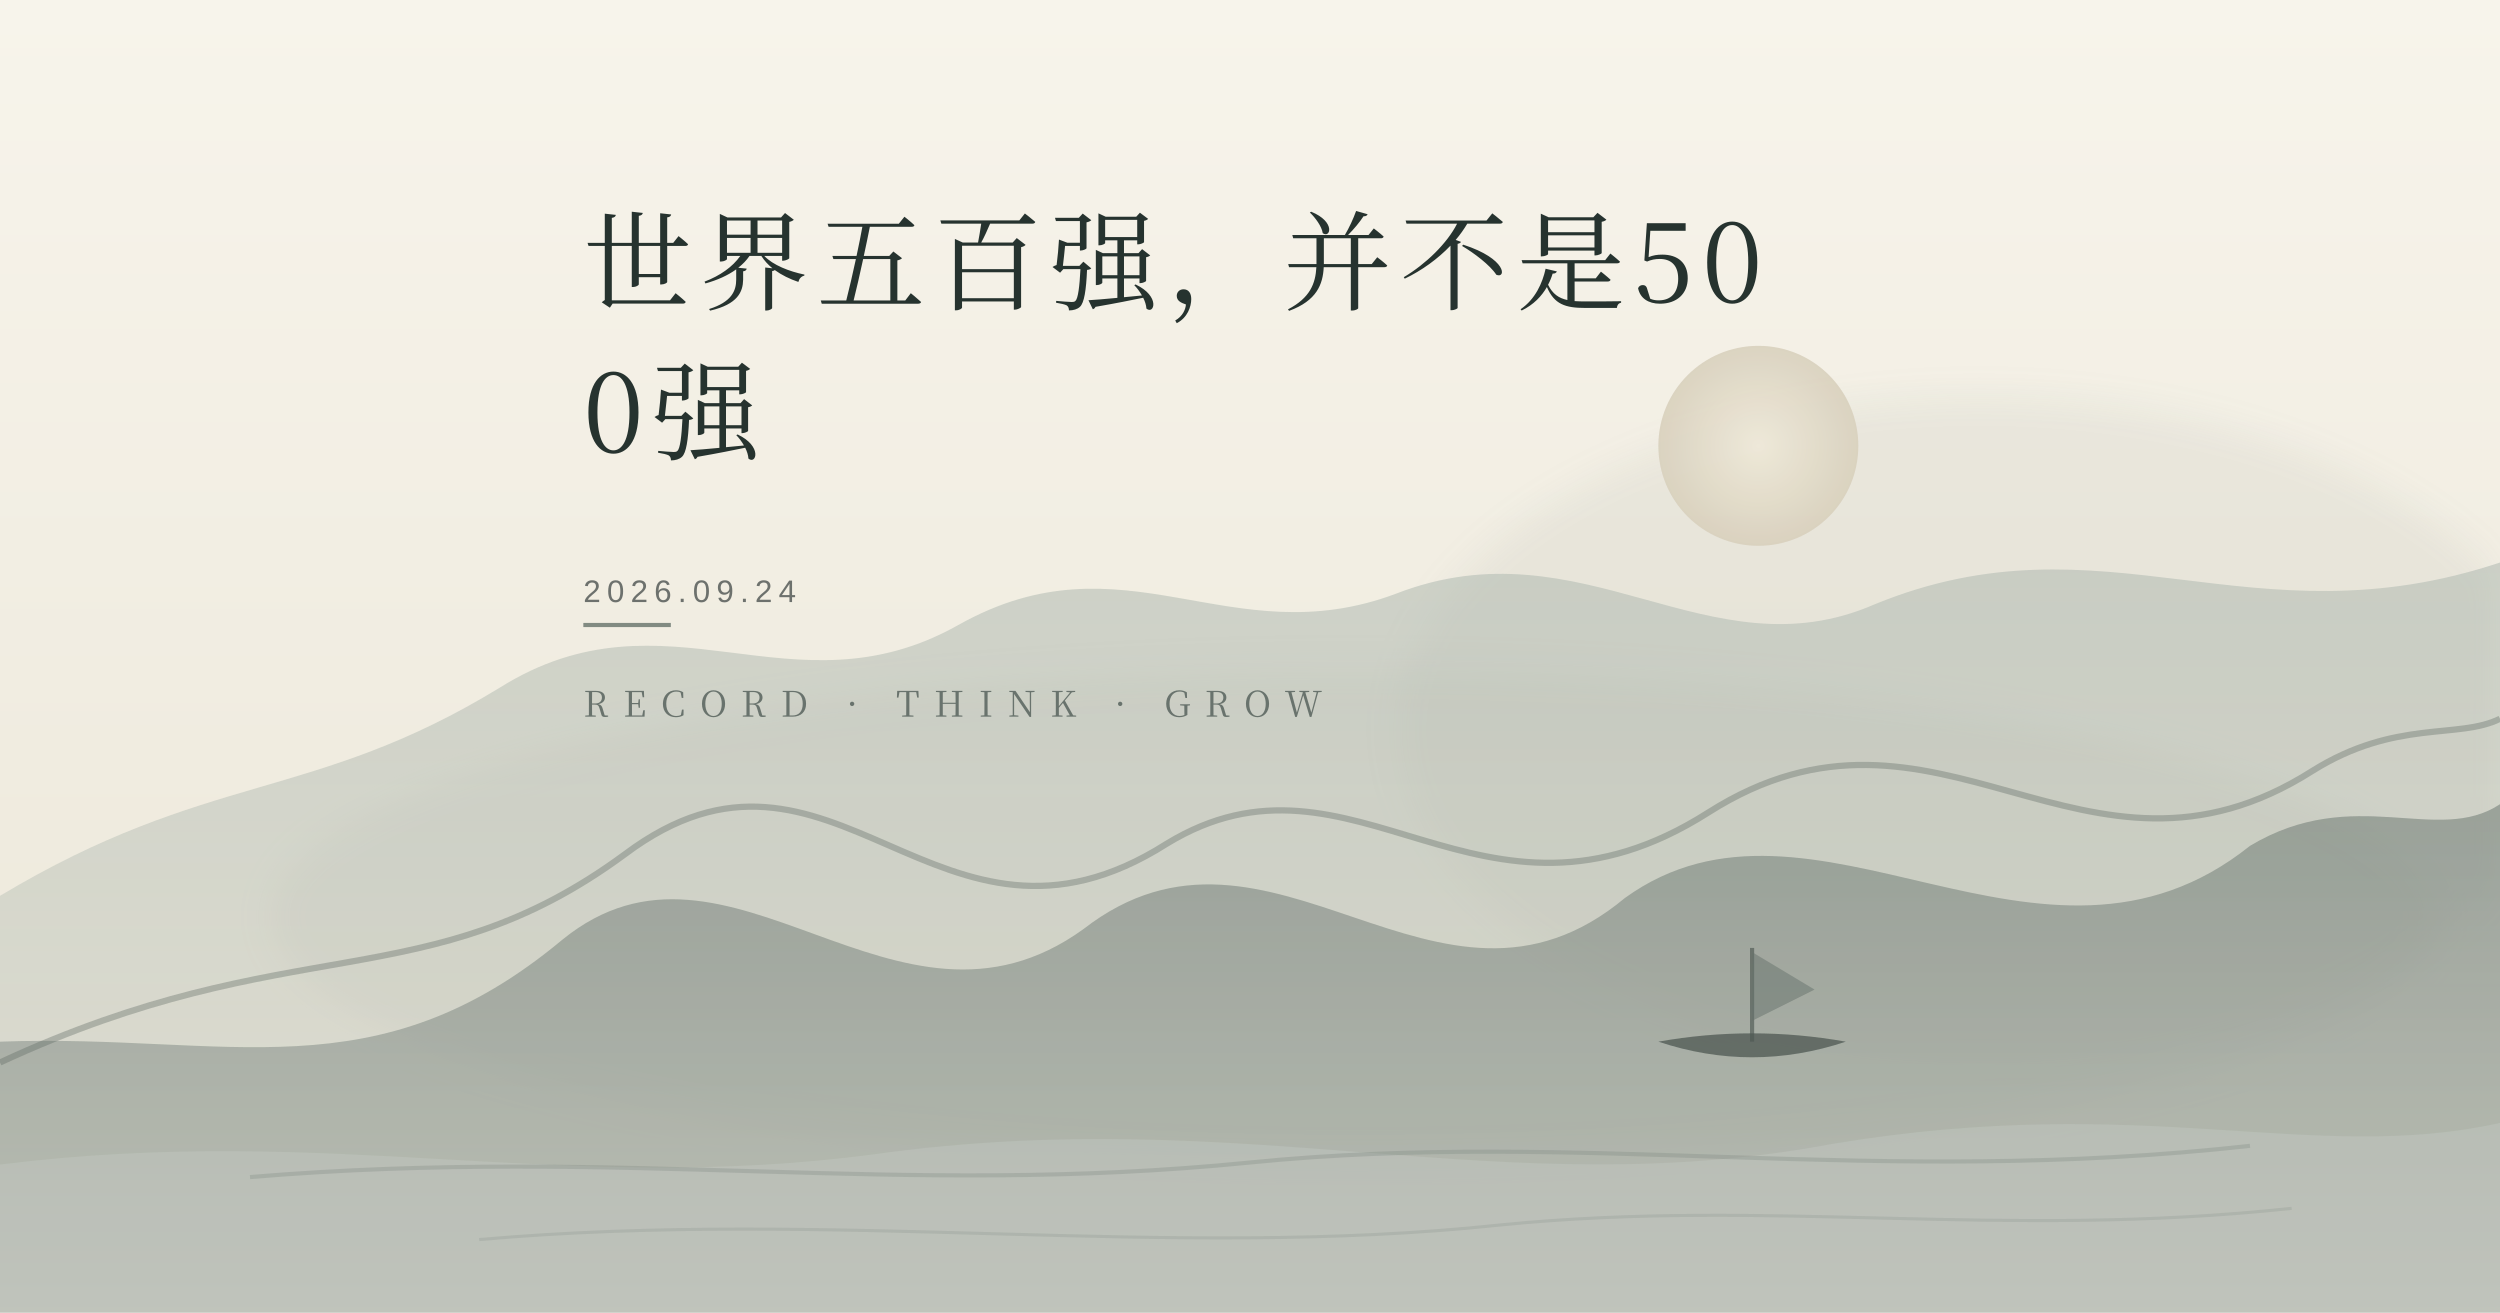
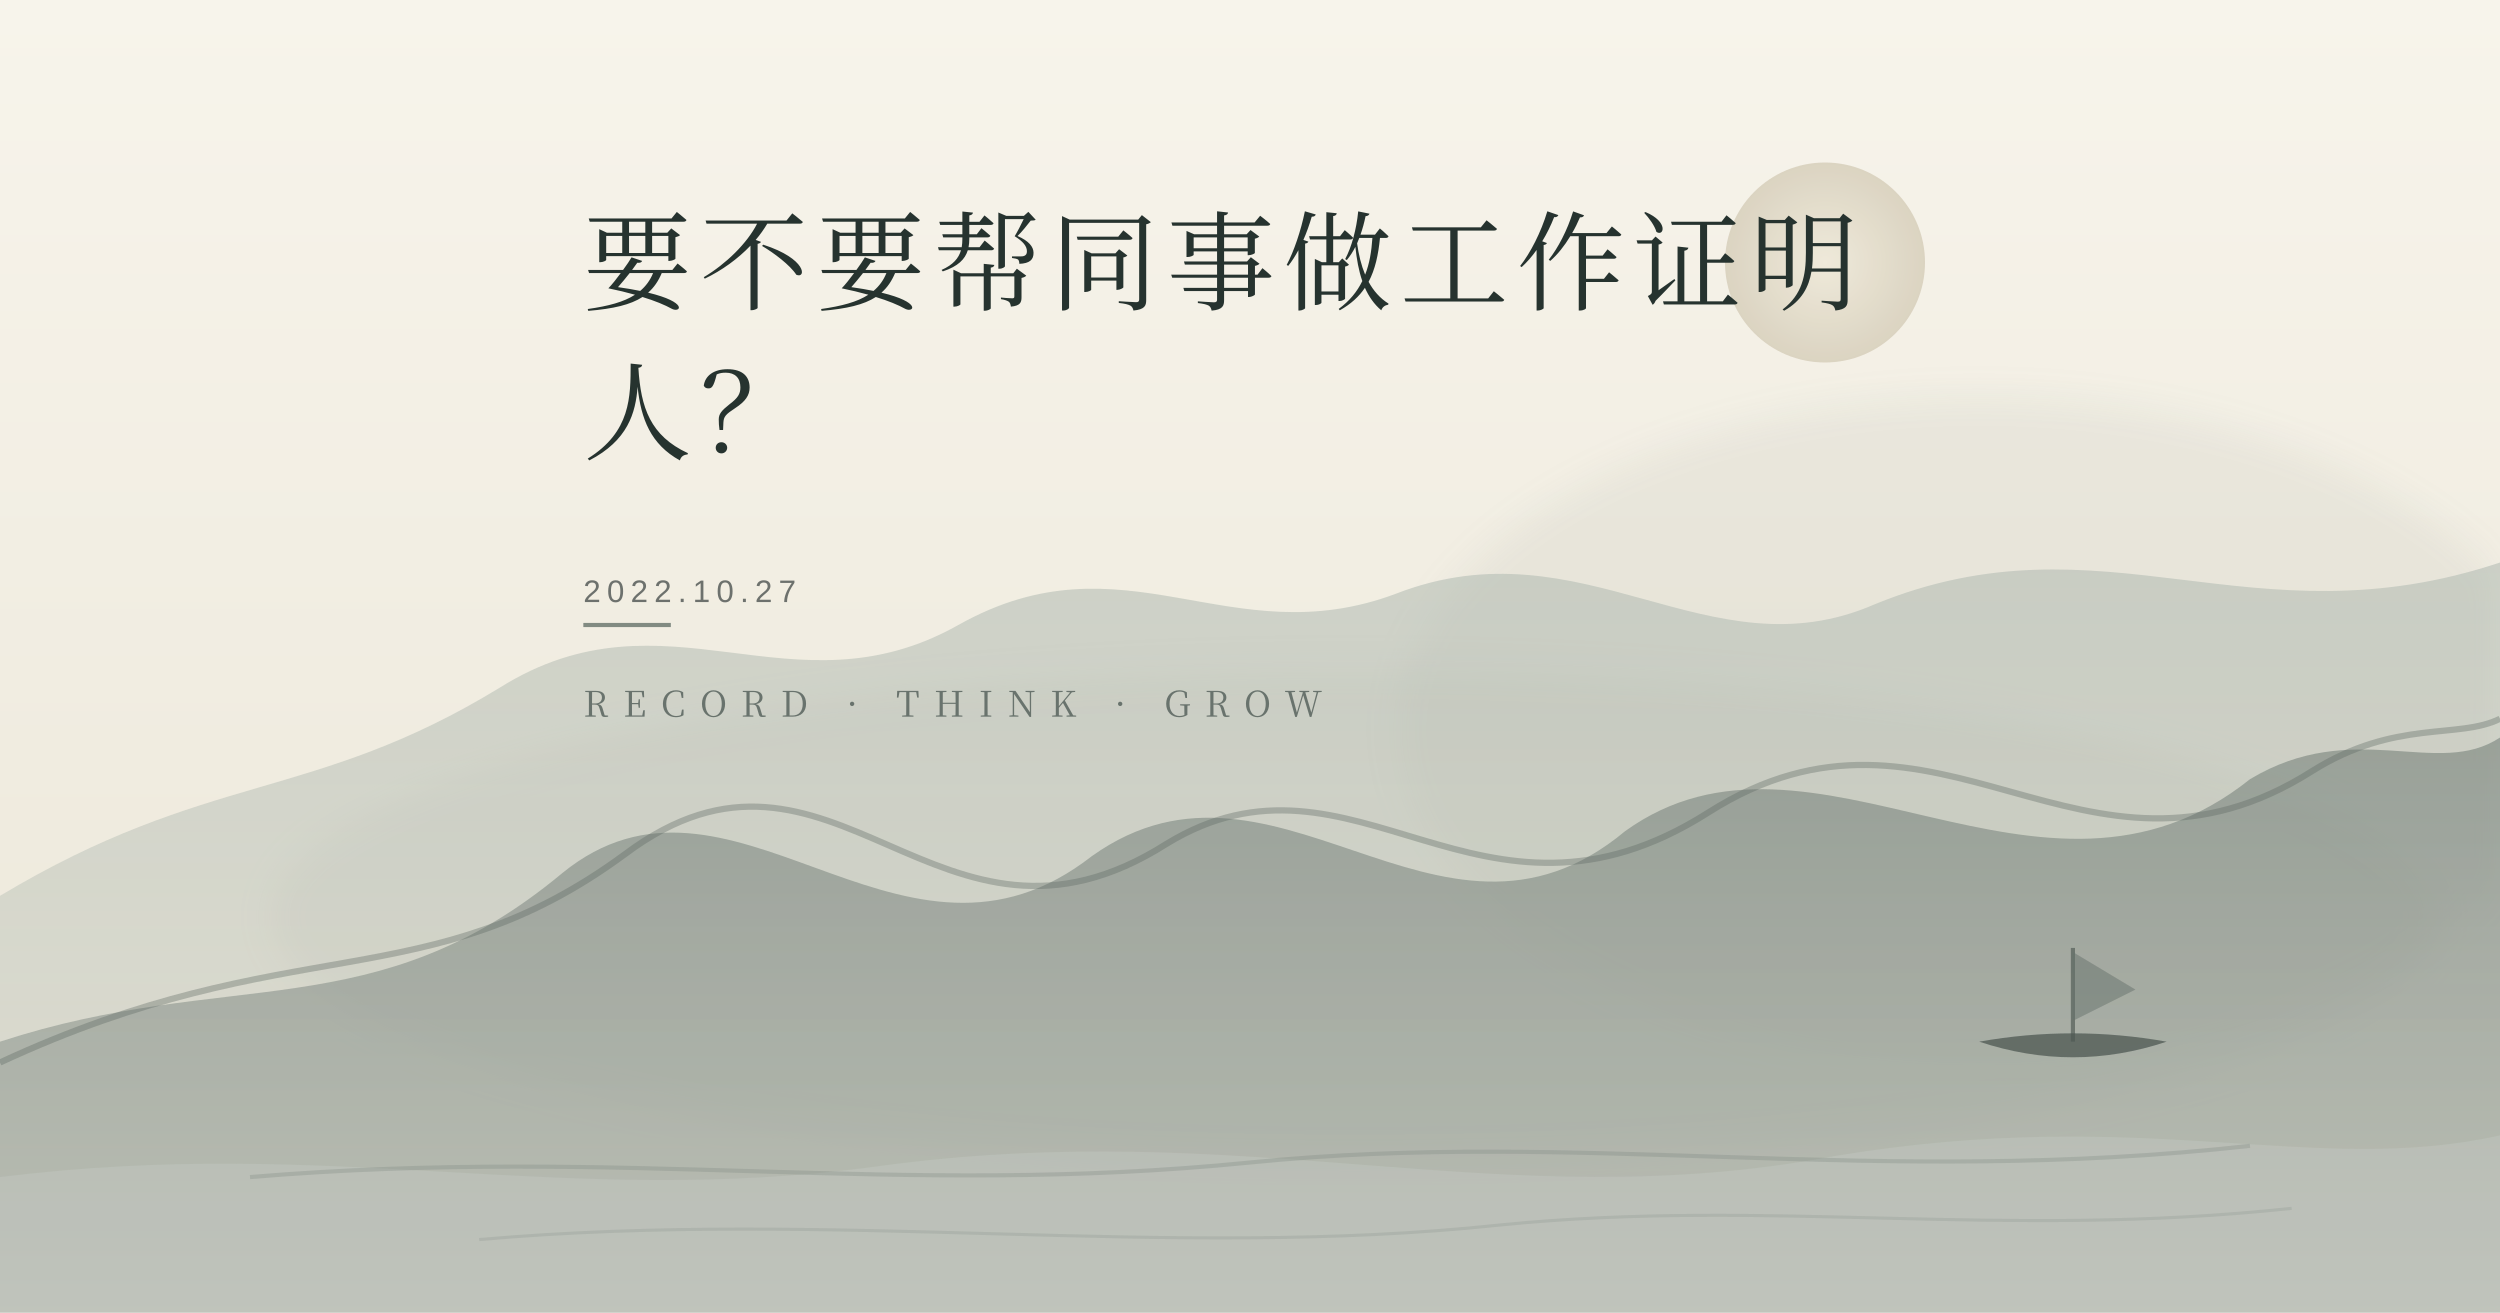
<svg xmlns="http://www.w3.org/2000/svg" width="1200" height="630" viewBox="0 0 1200 630">
  <defs>
    <linearGradient id="paper" x1="0" y1="0" x2="0" y2="1">
      <stop offset="0%" stop-color="#f7f4eb" />
      <stop offset="100%" stop-color="#ebe6d8" />
    </linearGradient>
    <linearGradient id="farMountain" x1="0" y1="0" x2="0" y2="1">
      <stop offset="0%" stop-color="#aeb8b0" />
      <stop offset="100%" stop-color="#d8d8cc" />
    </linearGradient>
    <linearGradient id="nearMountain" x1="0" y1="0" x2="0" y2="1">
      <stop offset="0%" stop-color="#69756f" />
      <stop offset="100%" stop-color="#9ba39b" />
    </linearGradient>
    <filter id="inkBlur">
      <feGaussianBlur stdDeviation="8" />
    </filter>
    <radialGradient id="moon">
      <stop offset="0%" stop-color="#eee8d8" />
      <stop offset="100%" stop-color="#d8d0bd" />
    </radialGradient>
    <style>

      .title {

        font-family:
          "Noto Serif CJK SC",
          "Source Han Serif SC",
          "Songti SC",
          "STSong",
          serif;

        font-size:
          52px;

        font-weight:
          500;

        letter-spacing:
          4px;

        fill:
          #26332f;
      }


      .subtitle {

        font-family:
          "Noto Serif CJK SC",
          "Source Han Serif SC",
          "Songti SC",
          "STSong",
          serif;

        font-size:
          17px;

        letter-spacing:
          7px;

        fill:
          #69736d;
      }


      .date {

        font-family:
          "Helvetica Neue",
          Arial,
          sans-serif;

        font-size:
          15px;

        letter-spacing:
          3px;

        fill:
          #6d716d;
      }

    </style>
  </defs>
  <rect x="0" y="0" width="1200" height="630" fill="url(#paper)" />
  <ellipse cx="650" cy="440" rx="520" ry="120" fill="#89958c" opacity="0.12" filter="url(#inkBlur)" />
  <ellipse cx="950" cy="350" rx="280" ry="160" fill="#738078" opacity="0.08" filter="url(#inkBlur)" />
-   <circle cx="844" cy="214" r="48" fill="url(#moon)" opacity="0.9" />
+   <circle cx="876" cy="126" r="48" fill="url(#moon)" opacity="0.9" />
  <path d="       M0 430        C100 370         150 385         240 330        C320 280         380 345         460 300        C540 255         590 315         670 285        C760 250         820 325         900 290        C1010 245         1080 310         1200 270        L1200 630       L0 630       Z     " fill="url(#farMountain)" opacity="0.55" />
-   <path d="       M0 500        C110 496         180 526         270 451        C350 386         430 511         520 446        C610 376         690 506         780 431        C870 366         980 486         1080 406        C1130 376         1170 406         1200 386        L1200 630       L0 630       Z     " fill="url(#nearMountain)" opacity="0.52" />
+   <path d="       M0 500        C110 464         180 494         270 419        C350 354         430 479         520 414        C610 344         690 474         780 399        C870 334         980 454         1080 374        C1130 344         1170 374         1200 354        L1200 630       L0 630       Z     " fill="url(#nearMountain)" opacity="0.52" />
  <path d="       M0 510        C140 445         205 480         300 410        C400 335         450 475         560 405        C650 350         710 460         820 390        C930 320         1000 440         1110 370        C1150 345         1180 355         1200 345     " fill="none" stroke="#59645e" stroke-width="3" opacity="0.35" />
-   <path d="       M0 559        C160 539         270 574         420 554        C600 529         720 579         880 549        C1030 524         1110 559         1200 539        L1200 630       L0 630       Z     " fill="#c4cbc4" opacity="0.38" />
+   <path d="       M0 565        C160 545         270 580         420 560        C600 535         720 585         880 555        C1030 530         1110 565         1200 545        L1200 630       L0 630       Z     " fill="#c4cbc4" opacity="0.38" />
  <path d="       M120 565        C300 550         430 575         600 558        C760 542         900 570         1080 550     " fill="none" stroke="#77827b" stroke-width="2" opacity="0.28" />
  <path d="       M230 595        C400 580         560 605         720 588        C850 575         960 595         1100 580     " fill="none" stroke="#77827b" stroke-width="1.5" opacity="0.20" />
-   <text x="280" y="145" class="title">世界五百强，并不是50</text>
-   <text x="280" y="217" class="title">0强</text>
+   <text x="280" y="145" class="title">要不要帮同事做工作证明</text>
+   <text x="280" y="217" class="title">人？</text>
  <rect x="280" y="299" width="42" height="2" fill="#52615a" opacity="0.7" />
  <text x="280" y="344" class="subtitle">RECORD · THINK · GROW</text>
-   <text x="280" y="289" class="date">2026.09.24</text>
-   <path d="       M796 500        Q841 492         886 500        Q841 515         796 500        Z     " fill="#4d5752" opacity="0.75" />
-   <line x1="841" y1="500" x2="841" y2="455" stroke="#4d5752" stroke-width="2" opacity="0.65" />
-   <path d="       M841 457       L841 490       L871 475       Z     " fill="#66716b" opacity="0.5" />
+   <text x="280" y="289" class="date">2022.10.27</text>
+   <path d="       M950 500        Q995 492         1040 500        Q995 515         950 500        Z     " fill="#4d5752" opacity="0.75" />
+   <line x1="995" y1="500" x2="995" y2="455" stroke="#4d5752" stroke-width="2" opacity="0.65" />
+   <path d="       M995 457       L995 490       L1025 475       Z     " fill="#66716b" opacity="0.5" />
</svg>
